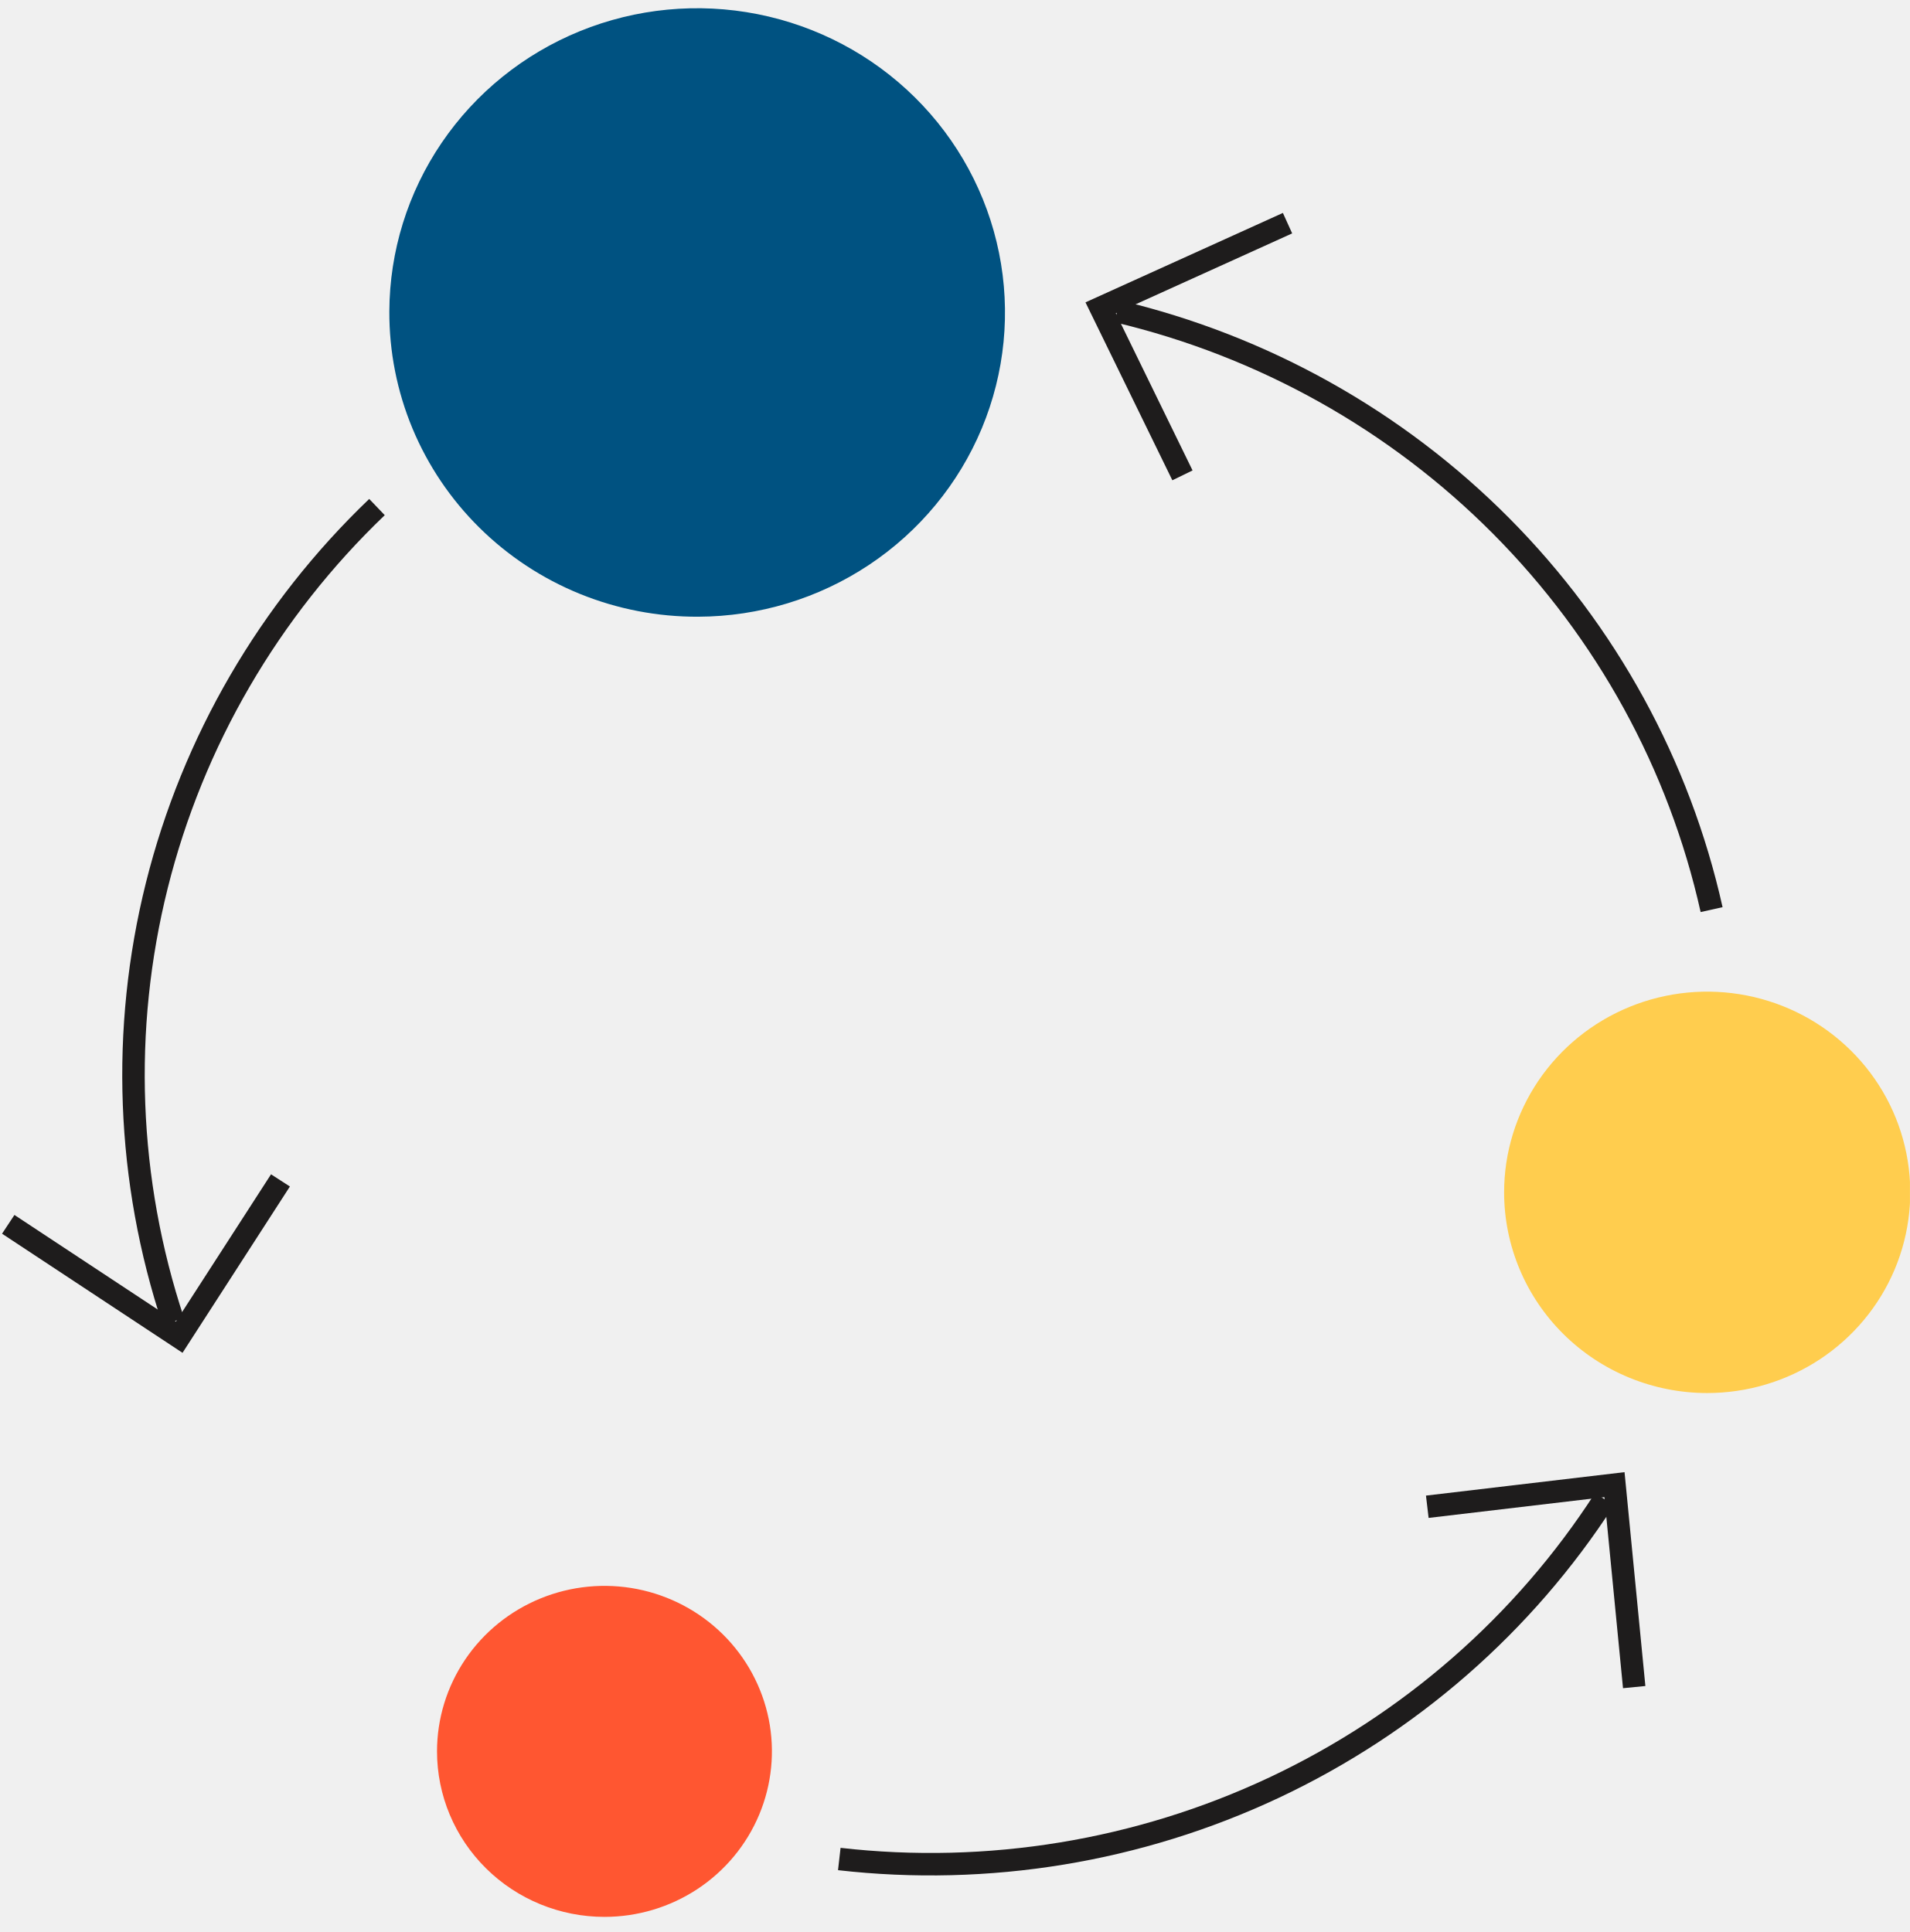
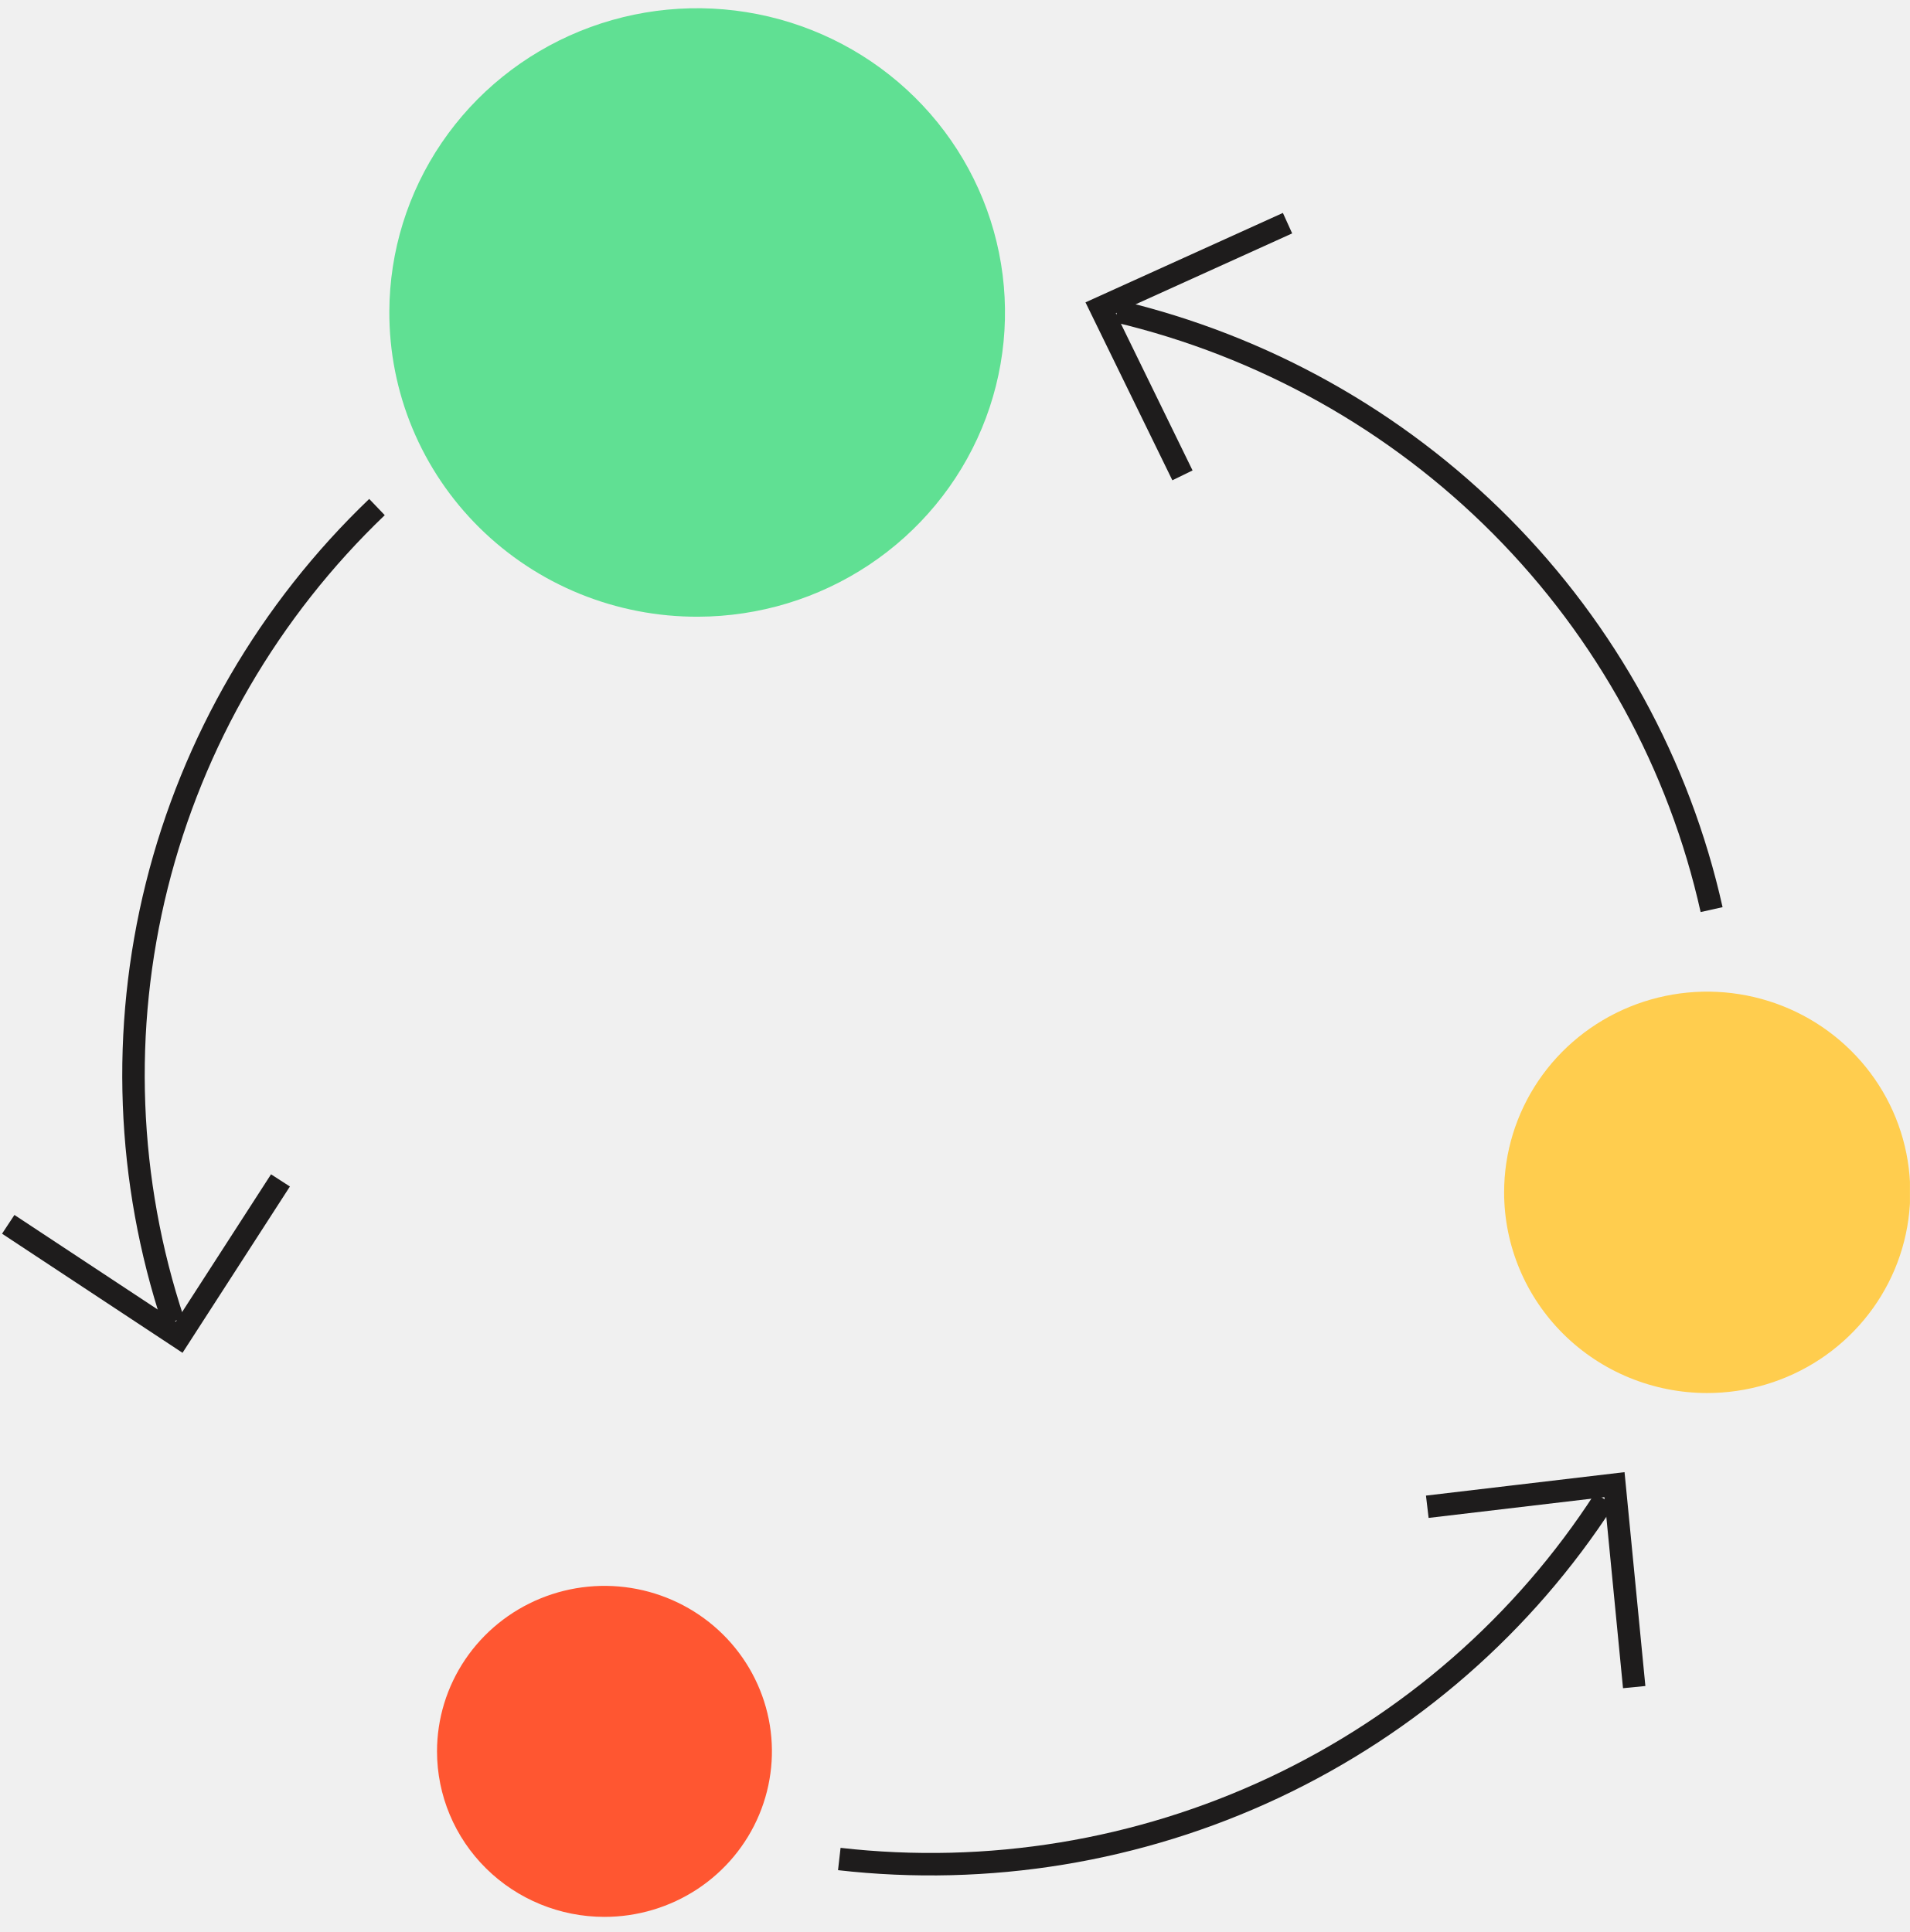
<svg xmlns="http://www.w3.org/2000/svg" width="85" height="86" viewBox="0 0 85 86" fill="none">
  <g clip-path="url(#clip0_174_7231)">
    <path d="M76.173 40.49C74.735 34.044 71.491 28.128 66.813 23.419C62.135 18.709 56.21 15.396 49.717 13.857" stroke="#1E1C1C" stroke-miterlimit="10" />
    <path d="M52.624 21.16L48.983 13.702L57.3 9.934" stroke="#1E1C1C" stroke-miterlimit="10" />
    <path d="M26.901 85.327C28.375 85.327 29.816 84.895 31.042 84.086C32.267 83.276 33.222 82.126 33.786 80.779C34.35 79.433 34.498 77.952 34.211 76.523C33.923 75.094 33.213 73.781 32.171 72.751C31.129 71.721 29.801 71.019 28.355 70.734C26.91 70.45 25.411 70.596 24.05 71.154C22.688 71.711 21.524 72.656 20.705 73.867C19.886 75.079 19.449 76.503 19.449 77.96C19.449 79.914 20.234 81.788 21.632 83.169C23.029 84.551 24.925 85.327 26.901 85.327Z" fill="#FF5631" />
    <path d="M37.352 82.751C43.977 83.506 50.682 82.404 56.703 79.573C62.724 76.74 67.819 72.292 71.405 66.735" stroke="#1E1C1C" stroke-miterlimit="10" />
    <path d="M63.52 67.071L71.85 66.087L72.728 75.099" stroke="#1E1C1C" stroke-miterlimit="10" />
    <path d="M16.777 22.571C11.978 27.164 8.583 33 6.98 39.411C5.378 45.822 5.632 52.549 7.714 58.824" stroke="#1E1C1C" stroke-miterlimit="10" />
    <path d="M12.482 52.544L7.977 59.523L0.367 54.499" stroke="#1E1C1C" stroke-miterlimit="10" />
    <path d="M75.963 62.009C77.751 62.011 79.5 61.49 80.988 60.51C82.475 59.529 83.636 58.135 84.322 56.503C85.008 54.871 85.189 53.074 84.841 51.34C84.494 49.606 83.635 48.013 82.371 46.763C81.108 45.512 79.498 44.66 77.744 44.314C75.991 43.968 74.173 44.144 72.521 44.82C70.869 45.496 69.457 46.641 68.463 48.11C67.47 49.58 66.939 51.308 66.939 53.075C66.939 55.442 67.89 57.713 69.582 59.388C71.274 61.063 73.569 62.005 75.963 62.009Z" fill="#FFCD4E" />
-     <path d="M31.079 27.452C33.784 27.442 36.426 26.64 38.67 25.148C40.915 23.656 42.663 21.54 43.694 19.068C44.724 16.595 44.991 13.877 44.46 11.254C43.93 8.632 42.627 6.224 40.714 4.333C38.801 2.442 36.365 1.153 33.712 0.629C31.06 0.105 28.309 0.368 25.808 1.387C23.307 2.406 21.167 4.134 19.658 6.353C18.149 8.572 17.338 11.183 17.327 13.857C17.319 15.645 17.668 17.417 18.356 19.07C19.044 20.723 20.057 22.225 21.336 23.489C22.614 24.753 24.134 25.755 25.806 26.435C27.479 27.115 29.271 27.461 31.079 27.452Z" fill="#005281" />
+     <path d="M31.079 27.452C33.784 27.442 36.426 26.64 38.67 25.148C40.915 23.656 42.663 21.54 43.694 19.068C44.724 16.595 44.991 13.877 44.46 11.254C43.93 8.632 42.627 6.224 40.714 4.333C38.801 2.442 36.365 1.153 33.712 0.629C31.06 0.105 28.309 0.368 25.808 1.387C23.307 2.406 21.167 4.134 19.658 6.353C18.149 8.572 17.338 11.183 17.327 13.857C17.319 15.645 17.668 17.417 18.356 19.07C19.044 20.723 20.057 22.225 21.336 23.489C22.614 24.753 24.134 25.755 25.806 26.435C27.479 27.115 29.271 27.461 31.079 27.452Z" fill="#60E093" />
  </g>
  <defs>
    <clipPath id="clip0_174_7231">
      <rect width="85" height="85" fill="white" transform="translate(0 0.327148)" />
    </clipPath>
  </defs>
</svg>
